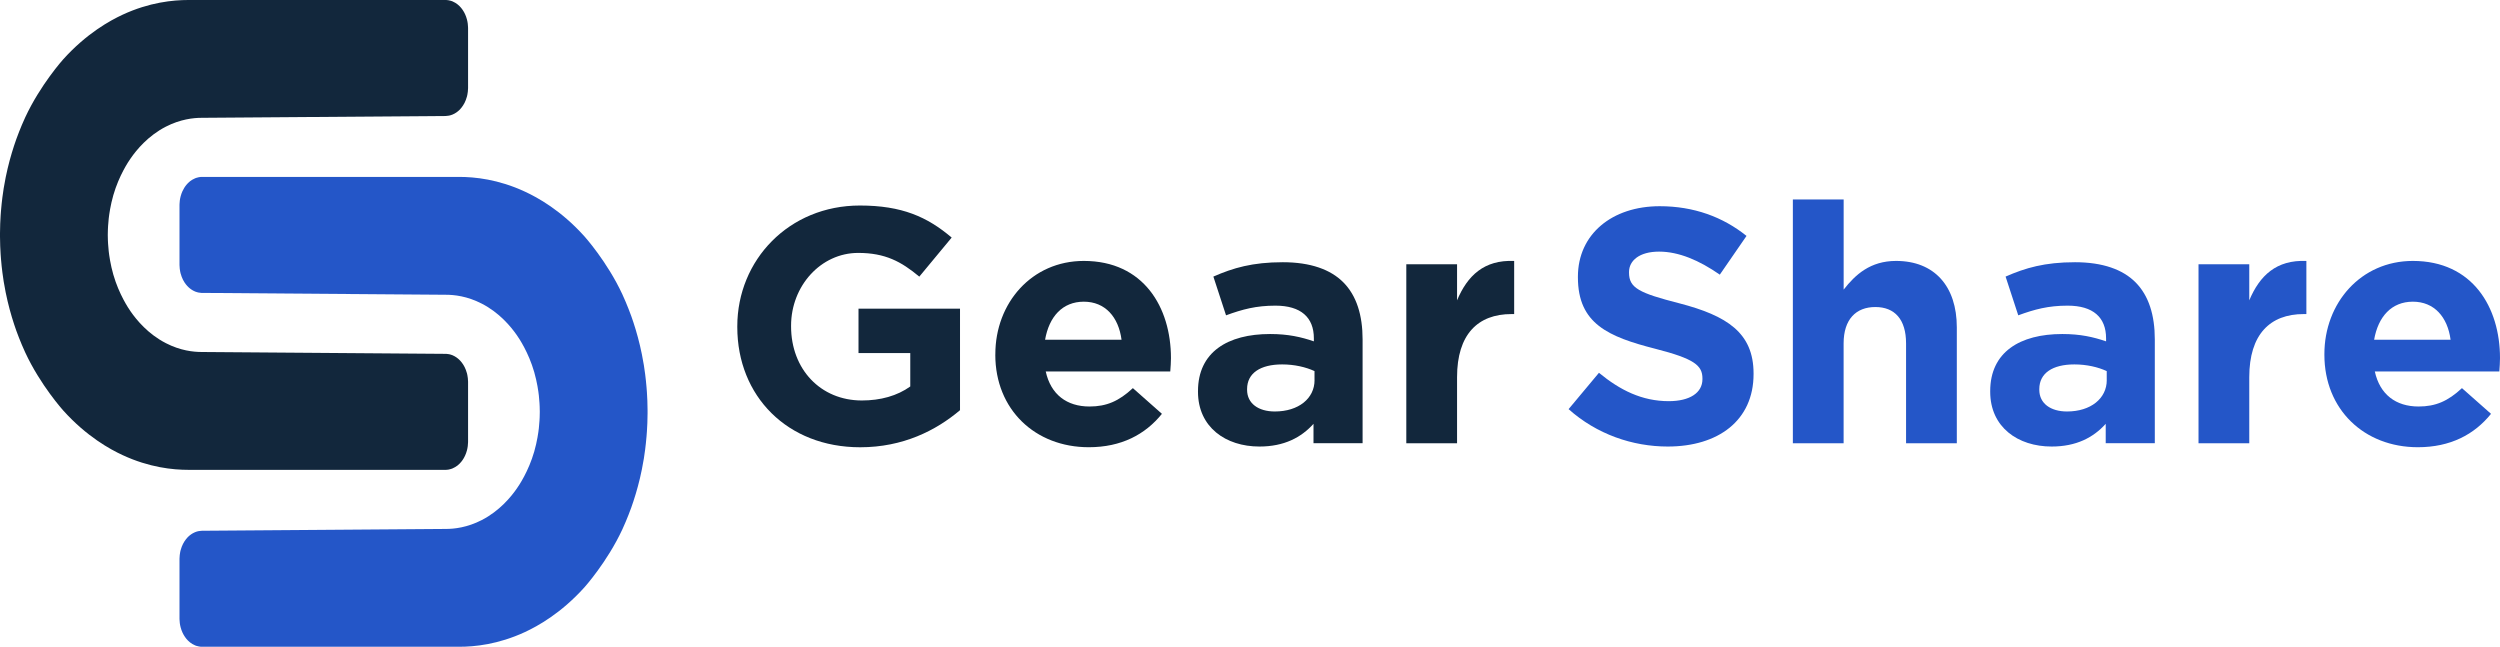
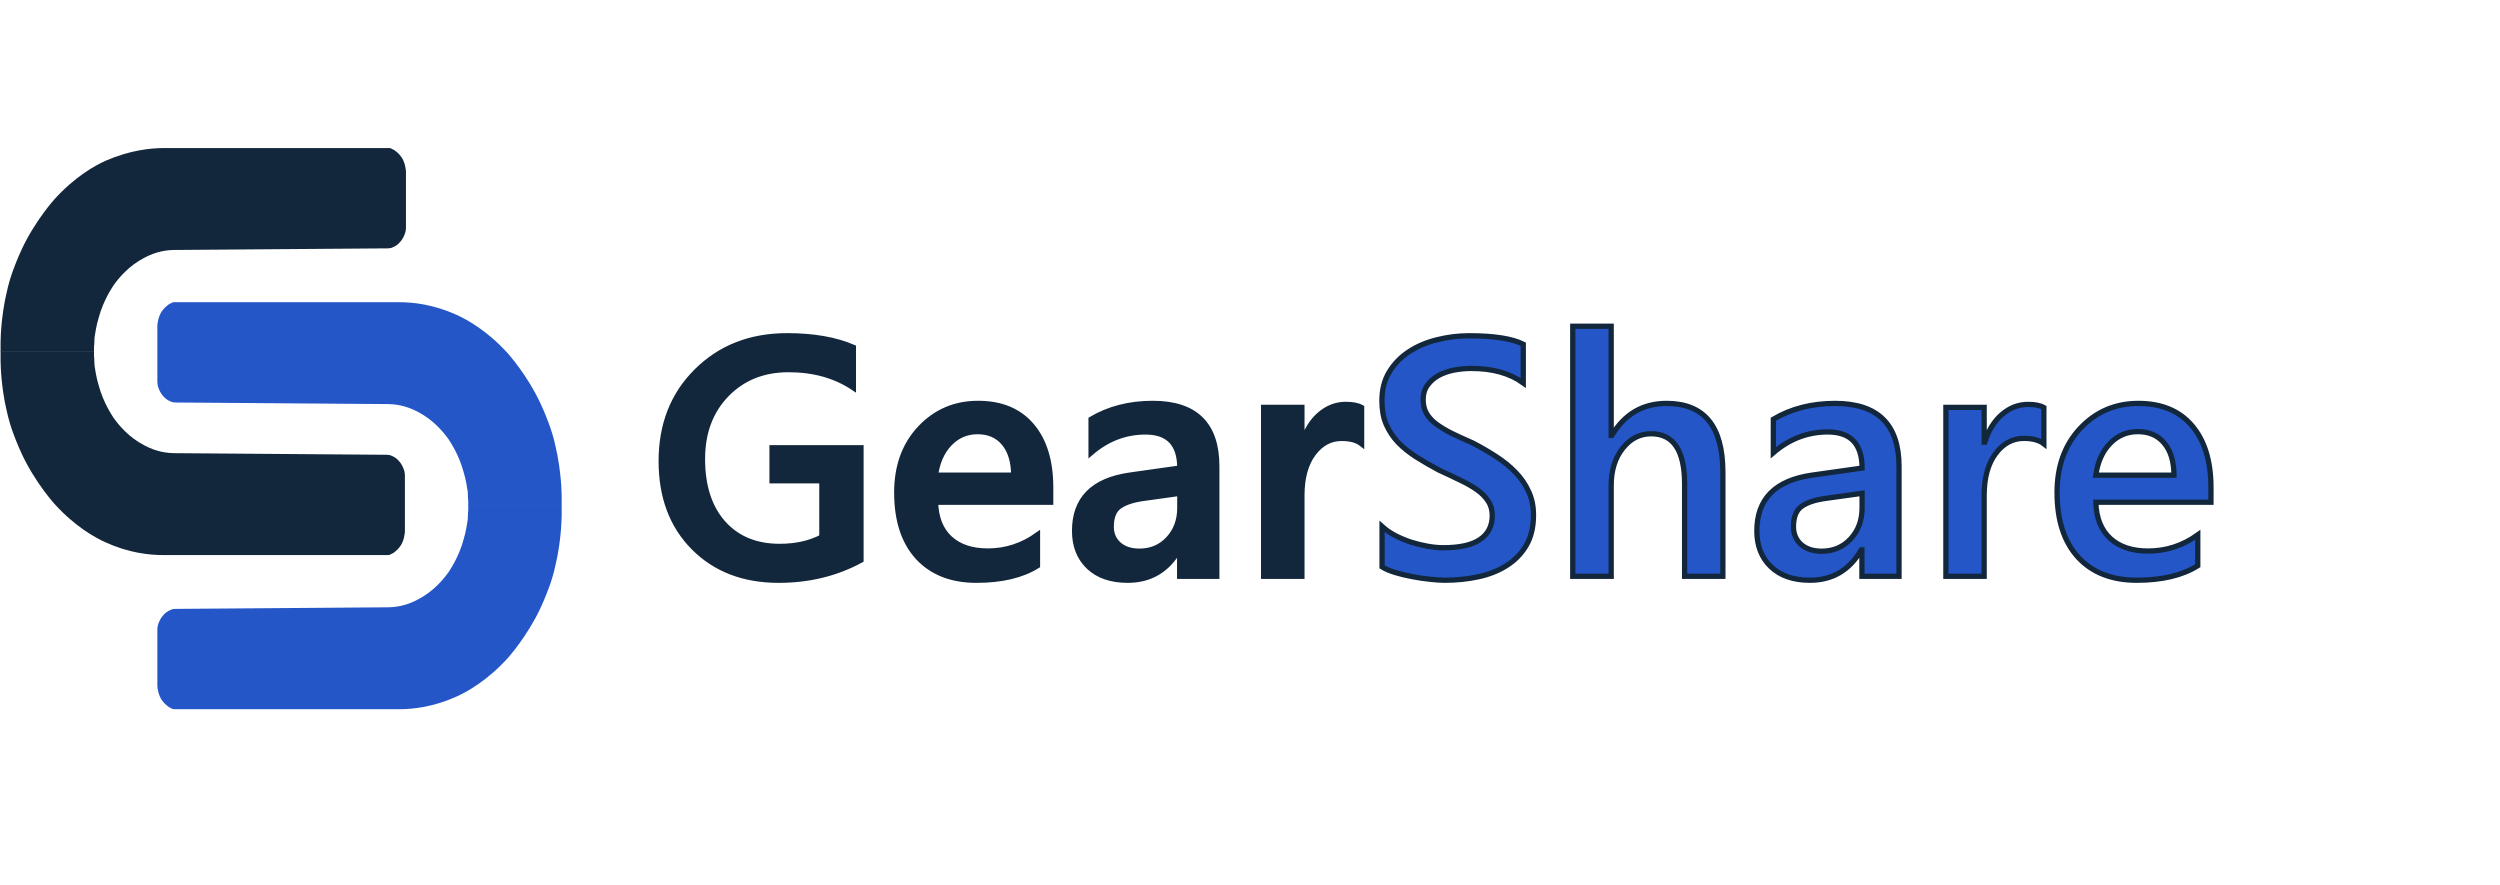
- <svg xmlns="http://www.w3.org/2000/svg" id="Layer_1" data-name="Layer 1" viewBox="0 0 617.7 159.8">
-   <g>
-     <path d="M182.17,80.81v-.17c0-16.42,12.79-29.86,30.28-29.86,10.39,0,16.66,2.8,22.69,7.92l-8,9.65c-4.45-3.71-8.41-5.86-15.1-5.86-9.24,0-16.58,8.17-16.58,17.98v.17c0,10.56,7.26,18.31,17.49,18.31,4.62,0,8.74-1.15,11.96-3.46v-8.25h-12.79v-10.97h25.08v25.08c-5.94,5.03-14.11,9.16-24.67,9.16-17.98,0-30.36-12.62-30.36-29.7Z" style="fill: #12273c;" />
-     <path d="M245.93,87.65v-.16c0-12.62,8.99-23.02,21.86-23.02,14.77,0,21.53,11.47,21.53,24.01,0,.99-.08,2.14-.17,3.3h-30.77c1.24,5.69,5.2,8.66,10.81,8.66,4.21,0,7.26-1.32,10.72-4.54l7.18,6.35c-4.13,5.12-10.06,8.25-18.07,8.25-13.28,0-23.1-9.32-23.1-22.85ZM277.11,83.94c-.74-5.61-4.04-9.4-9.32-9.4s-8.58,3.71-9.57,9.4h18.89Z" style="fill: #12273c;" />
-     <path d="M296,96.81v-.17c0-9.65,7.34-14.11,17.82-14.11,4.46,0,7.67.74,10.81,1.81v-.74c0-5.2-3.22-8.08-9.49-8.08-4.79,0-8.17.91-12.21,2.39l-3.13-9.57c4.87-2.14,9.65-3.55,17.16-3.55,6.85,0,11.8,1.81,14.93,4.95,3.3,3.3,4.78,8.17,4.78,14.11v25.66h-12.13v-4.79c-3.05,3.38-7.26,5.61-13.36,5.61-8.33,0-15.18-4.78-15.18-13.53ZM324.79,93.92v-2.23c-2.14-.99-4.95-1.65-8-1.65-5.36,0-8.66,2.14-8.66,6.1v.17c0,3.38,2.8,5.36,6.85,5.36,5.86,0,9.82-3.22,9.82-7.75Z" style="fill: #12273c;" />
-     <path d="M347.47,65.3h12.54v8.91c2.56-6.1,6.68-10.06,14.11-9.73v13.12h-.66c-8.33,0-13.45,5.03-13.45,15.59v16.33h-12.54v-44.22Z" style="fill: #12273c;" />
-     <path d="M387.56,101.1l7.51-8.99c5.2,4.29,10.64,7.01,17.24,7.01,5.2,0,8.33-2.06,8.33-5.44v-.16c0-3.22-1.98-4.87-11.63-7.34-11.63-2.97-19.14-6.19-19.14-17.65v-.17c0-10.48,8.41-17.41,20.21-17.41,8.41,0,15.59,2.64,21.45,7.34l-6.6,9.57c-5.11-3.55-10.15-5.69-15.01-5.69s-7.42,2.23-7.42,5.03v.16c0,3.8,2.47,5.03,12.46,7.59,11.72,3.05,18.31,7.26,18.31,17.32v.16c0,11.47-8.74,17.9-21.2,17.9-8.74,0-17.57-3.05-24.5-9.24Z" style="fill: #2456c8;" />
-     <path d="M442.99,49.29h12.54v22.27c2.89-3.71,6.6-7.09,12.95-7.09,9.49,0,15.01,6.27,15.01,16.42v28.63h-12.54v-24.67c0-5.94-2.8-8.99-7.59-8.99s-7.84,3.05-7.84,8.99v24.67h-12.54v-60.22Z" style="fill: #2456c8;" />
-     <path d="M491.74,96.81v-.17c0-9.65,7.34-14.11,17.82-14.11,4.46,0,7.67.74,10.81,1.81v-.74c0-5.2-3.22-8.08-9.49-8.08-4.79,0-8.17.91-12.21,2.39l-3.13-9.57c4.87-2.14,9.65-3.55,17.16-3.55,6.85,0,11.8,1.81,14.93,4.95,3.3,3.3,4.78,8.17,4.78,14.11v25.66h-12.13v-4.79c-3.05,3.38-7.26,5.61-13.36,5.61-8.33,0-15.18-4.78-15.18-13.53ZM520.53,93.92v-2.23c-2.14-.99-4.95-1.65-8-1.65-5.36,0-8.66,2.14-8.66,6.1v.17c0,3.38,2.8,5.36,6.85,5.36,5.86,0,9.82-3.22,9.82-7.75Z" style="fill: #2456c8;" />
-     <path d="M543.21,65.3h12.54v8.91c2.56-6.1,6.68-10.06,14.11-9.73v13.12h-.66c-8.33,0-13.45,5.03-13.45,15.59v16.33h-12.54v-44.22Z" style="fill: #2456c8;" />
-     <path d="M574.31,87.65v-.16c0-12.62,8.99-23.02,21.86-23.02,14.77,0,21.53,11.47,21.53,24.01,0,.99-.08,2.14-.16,3.3h-30.77c1.24,5.69,5.2,8.66,10.81,8.66,4.21,0,7.26-1.32,10.72-4.54l7.18,6.35c-4.12,5.12-10.06,8.25-18.07,8.25-13.28,0-23.1-9.32-23.1-22.85ZM605.49,83.94c-.74-5.61-4.04-9.4-9.32-9.4s-8.58,3.71-9.57,9.4h18.89Z" style="fill: #2456c8;" />
-   </g>
-   <g>
-     <path d="M160,101.34v.83c0,.35-.01,1.26-.05,2.35-.06,1.54-.16,2.81-.2,3.25-.2,2.42-.48,4.37-.66,5.5-.32,1.95-.67,3.61-.97,4.88-.66,2.78-1.42,5.22-2.15,7.27-.05.15-1.01,2.81-2.2,5.38-3.76,8.09-9.38,14.33-9.38,14.33-5.81,6.45-11.6,9.6-14.67,11.03-6.63,3.08-12.49,3.65-16.26,3.64h-63.59c-.11,0-.39,0-.72-.07-.44-.07-.79-.21-.93-.26-.51-.21-.93-.49-1.26-.74-.74-.58-1.21-1.26-1.45-1.66-.26-.41-.63-1.11-.88-2.07-.2-.75-.26-1.43-.27-1.9-.01-.11-.01-.21-.01-.27v-14.8c0-.15.01-.49.06-.9.06-.56.17-.99.21-1.16.17-.64.39-1.17.59-1.57.47-.92,1.01-1.51,1.33-1.82.33-.31.9-.78,1.66-1.09.61-.25,1.15-.32,1.53-.34.09-.01.16-.01.22-.01l60.22-.45c2.04,0,5.26-.34,8.86-2.19,4.4-2.27,7.22-5.71,8.68-7.82.53-.75,2.88-4.22,4.29-9.11.71-2.47,1.03-4.78,1.14-5.78.15-1.34.2-2.69.2-2.69.02-.54.03-.99.03-1.34s-.01-.81-.03-1.34c0,0-.05-1.36-.2-2.69-.11-1-.43-3.31-1.14-5.78-1.41-4.9-3.76-8.36-4.29-9.12-1.46-2.1-4.28-5.55-8.68-7.81-3.6-1.86-6.82-2.19-8.86-2.19l-60.22-.46h-.22c-.38-.02-.92-.1-1.53-.34-.76-.32-1.33-.78-1.66-1.1-.32-.3-.86-.89-1.33-1.81-.2-.41-.42-.93-.59-1.57-.04-.17-.15-.61-.21-1.16-.05-.41-.06-.75-.06-.9v-14.8c0-.07,0-.16.01-.28.01-.47.07-1.14.27-1.9.25-.95.62-1.65.88-2.07.24-.4.71-1.07,1.45-1.66.33-.25.75-.52,1.26-.73.14-.05.49-.19.93-.27.33-.06.61-.07.72-.07h63.59c3.77,0,9.63.56,16.26,3.65,3.07,1.42,8.86,4.57,14.67,11.03,0,0,5.62,6.23,9.38,14.33,1.19,2.57,2.15,5.23,2.2,5.37.73,2.05,1.49,4.49,2.15,7.28.3,1.27.65,2.92.97,4.88.18,1.12.46,3.07.66,5.49.04.45.14,1.71.2,3.26.04,1.09.05,1.99.05,2.34Z" style="fill: #2456c8;" />
-     <path d="M115.65,6.97v14.8c0,.15-.01.49-.06.9-.06.56-.17.99-.21,1.16-.17.64-.39,1.17-.59,1.57-.47.92-1.01,1.51-1.33,1.82-.33.31-.9.78-1.66,1.09-.61.25-1.15.32-1.53.34-.09.01-.16.01-.22.01l-60.22.45c-2.04,0-5.26.34-8.86,2.19-4.4,2.27-7.22,5.71-8.68,7.82-.53.75-2.88,4.22-4.29,9.11-.71,2.47-1.03,4.78-1.14,5.78-.15,1.34-.2,2.69-.2,2.69-.02.54-.03.99-.03,1.34s.01.81.03,1.34c0,0,.05,1.36.2,2.69.11,1,.43,3.31,1.14,5.78,1.41,4.9,3.76,8.36,4.29,9.12,1.46,2.1,4.28,5.55,8.68,7.81,3.6,1.86,6.82,2.19,8.86,2.19l60.22.46h.22c.38.02.92.1,1.53.34.76.32,1.33.78,1.66,1.1.32.3.86.89,1.33,1.81.2.41.42.93.59,1.57.04.17.15.61.21,1.16.05.41.06.75.06.9v14.8c0,.07,0,.16-.01.28-.01.47-.07,1.14-.27,1.9-.25.95-.62,1.65-.88,2.07-.24.4-.71,1.07-1.45,1.66-.33.25-.75.52-1.26.73-.14.05-.49.19-.93.27-.33.06-.61.07-.72.07h-63.59c-3.77,0-9.63-.56-16.26-3.65-3.07-1.42-8.86-4.57-14.67-11.03,0,0-5.62-6.23-9.38-14.33-1.19-2.57-2.15-5.23-2.2-5.37-.73-2.05-1.49-4.49-2.15-7.28-.3-1.27-.65-2.92-.97-4.88-.18-1.12-.46-3.07-.66-5.49-.04-.45-.14-1.71-.2-3.26-.04-1.09-.05-1.99-.05-2.34v-.83c0-.35.01-1.26.05-2.35.06-1.54.16-2.81.2-3.25.2-2.42.48-4.37.66-5.5.32-1.95.67-3.61.97-4.88.66-2.78,1.42-5.22,2.15-7.27.05-.15,1.01-2.81,2.2-5.38,3.76-8.09,9.38-14.33,9.38-14.33,5.81-6.45,11.6-9.6,14.67-11.03C36.91.56,42.77,0,46.54,0h63.59c.11,0,.39.01.72.07.44.07.79.21.93.26.51.21.93.49,1.26.74.74.58,1.21,1.26,1.45,1.66.26.41.63,1.11.88,2.07.2.75.26,1.43.27,1.9.01.11.01.21.01.27Z" style="fill: #12273c;" />
-   </g>
+ <svg xmlns="http://www.w3.org/2000/svg" width="130" height="46" viewBox="0 0 130 46" fill="none">
+   <path d="M9.143 31.662L20.122 31.58C20.506 31.58 21.083 31.525 21.741 31.168C22.537 30.757 23.059 30.125 23.333 29.741C23.416 29.604 23.855 28.973 24.102 28.067C24.239 27.628 24.294 27.188 24.322 27.024C24.322 26.777 24.349 26.53 24.349 26.53C24.349 26.42 24.349 26.337 24.349 26.282H29.207C29.207 26.282 29.207 26.337 29.207 26.365C29.207 26.42 29.207 26.584 29.207 26.804C29.207 27.078 29.18 27.326 29.18 27.408C29.152 27.847 29.098 28.204 29.07 28.424C29.015 28.78 28.96 29.082 28.905 29.302C28.796 29.823 28.658 30.262 28.521 30.619C28.521 30.619 28.329 31.141 28.109 31.608C27.423 33.09 26.408 34.215 26.408 34.215C25.337 35.395 24.294 35.972 23.745 36.219C22.537 36.768 21.467 36.878 20.781 36.878H9.197C9.197 36.878 9.115 36.878 9.06 36.878C8.978 36.878 8.923 36.85 8.896 36.823C8.813 36.795 8.731 36.74 8.676 36.685C8.539 36.576 8.456 36.466 8.401 36.383C8.347 36.301 8.292 36.191 8.237 35.999C8.209 35.862 8.182 35.752 8.182 35.642C8.182 35.642 8.182 35.615 8.182 35.587V32.898C8.182 32.898 8.182 32.815 8.182 32.733C8.182 32.623 8.209 32.541 8.209 32.513C8.237 32.404 8.292 32.294 8.319 32.239C8.401 32.074 8.511 31.964 8.566 31.909C8.621 31.855 8.731 31.772 8.868 31.717C8.978 31.662 9.088 31.662 9.143 31.662H9.17Z" fill="#2456C8" />
+   <path d="M9.143 20.93L20.122 21.012C20.506 21.012 21.083 21.067 21.741 21.424C22.537 21.836 23.059 22.467 23.333 22.852C23.416 22.989 23.855 23.62 24.102 24.526C24.239 24.965 24.294 25.404 24.322 25.569C24.322 25.816 24.349 26.063 24.349 26.063C24.349 26.173 24.349 26.255 24.349 26.31H29.207C29.207 26.31 29.207 26.255 29.207 26.228C29.207 26.173 29.207 26.008 29.207 25.788C29.207 25.514 29.18 25.267 29.18 25.185C29.152 24.745 29.098 24.389 29.07 24.169C29.015 23.812 28.96 23.51 28.905 23.291C28.796 22.769 28.658 22.33 28.521 21.973C28.521 21.973 28.329 21.452 28.109 20.985C27.423 19.503 26.408 18.377 26.408 18.377C25.337 17.197 24.294 16.621 23.745 16.374C22.537 15.825 21.467 15.715 20.781 15.715H9.197C9.197 15.715 9.115 15.715 9.06 15.715C8.978 15.715 8.923 15.742 8.896 15.77C8.813 15.797 8.731 15.852 8.676 15.907C8.539 16.017 8.456 16.127 8.401 16.209C8.347 16.291 8.292 16.401 8.237 16.593C8.209 16.73 8.182 16.84 8.182 16.95C8.182 16.95 8.182 16.977 8.182 17.005V19.695C8.182 19.695 8.182 19.777 8.182 19.86C8.182 19.969 8.209 20.052 8.209 20.079C8.237 20.189 8.292 20.299 8.319 20.354C8.401 20.518 8.511 20.628 8.566 20.683C8.621 20.738 8.731 20.82 8.868 20.875C8.978 20.93 9.088 20.93 9.143 20.93H9.17Z" fill="#2456C8" />
+   <path d="M20.095 12.915L9.115 12.998C8.731 12.998 8.154 13.052 7.496 13.409C6.7 13.821 6.178 14.452 5.904 14.837C5.821 14.974 5.382 15.605 5.135 16.511C4.998 16.95 4.943 17.389 4.916 17.554C4.916 17.801 4.888 18.048 4.888 18.048C4.888 18.158 4.888 18.24 4.888 18.295H0.03C0.03 18.295 0.03 18.24 0.03 18.213C0.03 18.158 0.03 17.993 0.03 17.773C0.03 17.499 0.057 17.252 0.057 17.17C0.085 16.73 0.14 16.374 0.167 16.154C0.222 15.797 0.277 15.495 0.332 15.276C0.442 14.754 0.579 14.315 0.716 13.958C0.716 13.958 0.908 13.437 1.128 12.97C1.814 11.488 2.83 10.363 2.83 10.363C3.9 9.182 4.943 8.606 5.492 8.359C6.755 7.81 7.825 7.7 8.511 7.7H20.095C20.095 7.7 20.177 7.7 20.232 7.7C20.314 7.7 20.369 7.727 20.396 7.755C20.479 7.782 20.561 7.837 20.616 7.892C20.753 8.002 20.836 8.112 20.89 8.194C20.945 8.276 21 8.386 21.055 8.578C21.083 8.716 21.11 8.825 21.11 8.935C21.11 8.935 21.11 8.963 21.11 8.99V11.68C21.11 11.68 21.11 11.762 21.11 11.845C21.11 11.954 21.083 12.037 21.083 12.064C21.055 12.174 21 12.284 20.973 12.339C20.89 12.504 20.781 12.613 20.726 12.668C20.671 12.723 20.561 12.805 20.424 12.86C20.314 12.915 20.204 12.915 20.149 12.915H20.122" fill="#12273C" />
+   <path d="M20.095 23.648L9.115 23.565C8.731 23.565 8.154 23.51 7.496 23.153C6.7 22.742 6.178 22.11 5.904 21.726C5.821 21.589 5.382 20.957 5.135 20.052C4.998 19.613 4.943 19.173 4.916 19.009C4.916 18.762 4.888 18.515 4.888 18.515C4.888 18.405 4.888 18.323 4.888 18.268H0.03C0.03 18.268 0.03 18.323 0.03 18.35C0.03 18.405 0.03 18.57 0.03 18.789C0.03 19.064 0.057 19.311 0.057 19.393C0.085 19.832 0.14 20.189 0.167 20.409C0.222 20.765 0.277 21.067 0.332 21.287C0.442 21.808 0.579 22.248 0.716 22.604C0.716 22.604 0.908 23.126 1.128 23.593C1.814 25.075 2.83 26.2 2.83 26.2C3.9 27.381 4.943 27.957 5.492 28.204C6.7 28.753 7.77 28.863 8.456 28.863H20.04C20.04 28.863 20.122 28.863 20.177 28.863C20.259 28.863 20.314 28.835 20.342 28.808C20.424 28.78 20.506 28.725 20.561 28.671C20.698 28.561 20.781 28.451 20.836 28.369C20.89 28.286 20.945 28.177 21 27.984C21.028 27.847 21.055 27.737 21.055 27.628C21.055 27.628 21.055 27.6 21.055 27.573V24.883C21.055 24.883 21.055 24.8 21.055 24.718C21.055 24.608 21.028 24.526 21.028 24.498C21 24.389 20.945 24.279 20.918 24.224C20.836 24.059 20.726 23.949 20.671 23.895C20.616 23.84 20.506 23.757 20.369 23.702C20.259 23.648 20.149 23.648 20.095 23.648H20.067Z" fill="#12273C" />
+   <path d="M44.771 29.126C43.49 29.823 42.063 30.172 40.49 30.172C38.672 30.172 37.2 29.606 36.073 28.474C34.946 27.342 34.383 25.843 34.383 23.979C34.383 22.075 34.998 20.514 36.227 19.296C37.462 18.072 39.029 17.46 40.928 17.46C42.295 17.46 43.444 17.66 44.376 18.061V20.162C43.432 19.533 42.309 19.219 41.005 19.219C39.696 19.219 38.62 19.65 37.78 20.514C36.945 21.377 36.528 22.495 36.528 23.868C36.528 25.28 36.888 26.392 37.608 27.204C38.329 28.011 39.307 28.414 40.542 28.414C41.388 28.414 42.12 28.251 42.738 27.925V25H40.147V23.284H44.771V29.126ZM54.635 26.115H48.648C48.671 26.927 48.919 27.553 49.394 27.994C49.874 28.434 50.532 28.654 51.367 28.654C52.305 28.654 53.165 28.374 53.949 27.813V29.417C53.148 29.921 52.09 30.172 50.775 30.172C49.483 30.172 48.468 29.775 47.73 28.98C46.998 28.179 46.632 27.056 46.632 25.609C46.632 24.242 47.035 23.13 47.841 22.272C48.653 21.409 49.66 20.977 50.861 20.977C52.062 20.977 52.991 21.363 53.648 22.135C54.306 22.907 54.635 23.979 54.635 25.352V26.115ZM52.714 24.708C52.708 23.994 52.539 23.439 52.207 23.044C51.876 22.644 51.418 22.444 50.835 22.444C50.263 22.444 49.777 22.652 49.377 23.07C48.982 23.487 48.739 24.034 48.648 24.708H52.714ZM63.273 29.966H61.343V28.594H61.308C60.702 29.646 59.813 30.172 58.641 30.172C57.777 30.172 57.099 29.938 56.608 29.469C56.122 29 55.879 28.38 55.879 27.608C55.879 25.949 56.834 24.983 58.744 24.708L61.351 24.339C61.351 23.087 60.756 22.461 59.567 22.461C58.52 22.461 57.577 22.821 56.736 23.542V21.8C57.663 21.252 58.732 20.977 59.944 20.977C62.163 20.977 63.273 22.069 63.273 24.254V29.966ZM61.351 25.652L59.507 25.909C58.935 25.983 58.503 26.124 58.212 26.329C57.926 26.53 57.783 26.884 57.783 27.393C57.783 27.765 57.914 28.071 58.177 28.311C58.446 28.545 58.804 28.663 59.25 28.663C59.856 28.663 60.356 28.451 60.751 28.028C61.151 27.599 61.351 27.061 61.351 26.415V25.652ZM70.804 23.078C70.564 22.89 70.218 22.796 69.766 22.796C69.177 22.796 68.685 23.061 68.29 23.593C67.896 24.125 67.699 24.848 67.699 25.763V29.966H65.709V21.183H67.699V22.993H67.733C67.927 22.375 68.225 21.895 68.625 21.552C69.031 21.203 69.483 21.029 69.98 21.029C70.341 21.029 70.615 21.083 70.804 21.192V23.078Z" fill="#12273C" />
+   <path d="M71.867 29.477V27.376C72.056 27.547 72.279 27.702 72.536 27.839C72.799 27.976 73.077 28.094 73.368 28.191C73.66 28.282 73.952 28.354 74.243 28.405C74.535 28.457 74.804 28.482 75.05 28.482C75.907 28.482 76.545 28.34 76.962 28.053C77.385 27.768 77.597 27.353 77.597 26.81C77.597 26.518 77.526 26.267 77.383 26.055C77.245 25.838 77.051 25.64 76.799 25.463C76.548 25.286 76.25 25.117 75.907 24.957C75.57 24.791 75.207 24.62 74.818 24.442C74.4 24.219 74.012 23.994 73.651 23.765C73.291 23.536 72.977 23.284 72.708 23.01C72.445 22.73 72.236 22.415 72.082 22.066C71.933 21.718 71.859 21.309 71.859 20.84C71.859 20.262 71.987 19.762 72.245 19.339C72.508 18.91 72.851 18.558 73.274 18.284C73.703 18.003 74.189 17.798 74.732 17.666C75.275 17.529 75.83 17.46 76.396 17.46C77.683 17.46 78.621 17.606 79.21 17.898V19.913C78.512 19.41 77.614 19.159 76.516 19.159C76.213 19.159 75.91 19.187 75.607 19.244C75.31 19.302 75.041 19.396 74.801 19.527C74.566 19.659 74.375 19.828 74.226 20.034C74.077 20.239 74.003 20.488 74.003 20.78C74.003 21.054 74.06 21.291 74.175 21.492C74.289 21.692 74.455 21.875 74.672 22.041C74.895 22.206 75.164 22.369 75.478 22.53C75.799 22.684 76.168 22.853 76.585 23.036C77.014 23.259 77.417 23.493 77.794 23.739C78.177 23.985 78.512 24.256 78.798 24.554C79.09 24.851 79.318 25.183 79.484 25.549C79.656 25.909 79.742 26.321 79.742 26.784C79.742 27.407 79.616 27.933 79.364 28.362C79.112 28.791 78.772 29.14 78.343 29.409C77.92 29.678 77.431 29.872 76.877 29.992C76.322 30.112 75.736 30.172 75.118 30.172C74.912 30.172 74.658 30.155 74.355 30.121C74.057 30.092 73.751 30.046 73.437 29.983C73.123 29.926 72.825 29.855 72.545 29.769C72.265 29.683 72.039 29.586 71.867 29.477ZM89.589 29.966H87.599V25.163C87.599 23.424 87.018 22.555 85.857 22.555C85.274 22.555 84.782 22.807 84.382 23.31C83.982 23.813 83.782 24.457 83.782 25.24V29.966H81.783V16.963H83.782V22.641H83.816C84.479 21.532 85.428 20.977 86.664 20.977C88.614 20.977 89.589 22.169 89.589 24.554V29.966ZM98.749 29.966H96.82V28.594H96.785C96.179 29.646 95.29 30.172 94.118 30.172C93.254 30.172 92.576 29.938 92.085 29.469C91.599 29 91.356 28.38 91.356 27.608C91.356 25.949 92.311 24.983 94.221 24.708L96.828 24.339C96.828 23.087 96.233 22.461 95.044 22.461C93.998 22.461 93.054 22.821 92.213 23.542V21.8C93.14 21.252 94.209 20.977 95.421 20.977C97.64 20.977 98.749 22.069 98.749 24.254V29.966ZM96.828 25.652L94.984 25.909C94.412 25.983 93.98 26.124 93.689 26.329C93.403 26.53 93.26 26.884 93.26 27.393C93.26 27.765 93.391 28.071 93.654 28.311C93.923 28.545 94.281 28.663 94.727 28.663C95.333 28.663 95.833 28.451 96.228 28.028C96.628 27.599 96.828 27.061 96.828 26.415V25.652ZM106.281 23.078C106.04 22.89 105.694 22.796 105.243 22.796C104.654 22.796 104.162 23.061 103.767 23.593C103.373 24.125 103.176 24.848 103.176 25.763V29.966H101.186V21.183H103.176V22.993H103.21C103.404 22.375 103.702 21.895 104.102 21.552C104.508 21.203 104.96 21.029 105.457 21.029C105.817 21.029 106.092 21.083 106.281 21.192V23.078ZM114.97 26.115H108.983C109.005 26.927 109.254 27.553 109.729 27.994C110.209 28.434 110.867 28.654 111.702 28.654C112.64 28.654 113.5 28.374 114.284 27.813V29.417C113.483 29.921 112.425 30.172 111.11 30.172C109.817 30.172 108.802 29.775 108.065 28.98C107.333 28.179 106.967 27.056 106.967 25.609C106.967 24.242 107.37 23.13 108.176 22.272C108.988 21.409 109.995 20.977 111.196 20.977C112.396 20.977 113.326 21.363 113.983 22.135C114.641 22.907 114.97 23.979 114.97 25.352V26.115ZM113.048 24.708C113.043 23.994 112.874 23.439 112.542 23.044C112.211 22.644 111.753 22.444 111.17 22.444C110.598 22.444 110.112 22.652 109.712 23.07C109.317 23.487 109.074 24.034 108.983 24.708H113.048Z" fill="#2456C8" />
+   <path d="M44.771 29.126C43.49 29.823 42.063 30.172 40.49 30.172C38.672 30.172 37.2 29.606 36.073 28.474C34.946 27.342 34.383 25.843 34.383 23.979C34.383 22.075 34.998 20.514 36.227 19.296C37.462 18.072 39.029 17.46 40.928 17.46C42.295 17.46 43.444 17.66 44.376 18.061V20.162C43.432 19.533 42.309 19.219 41.005 19.219C39.696 19.219 38.62 19.65 37.78 20.514C36.945 21.377 36.528 22.495 36.528 23.868C36.528 25.28 36.888 26.392 37.608 27.204C38.329 28.011 39.307 28.414 40.542 28.414C41.388 28.414 42.12 28.251 42.738 27.925V25H40.147V23.284H44.771V29.126ZM54.635 26.115H48.648C48.671 26.927 48.919 27.553 49.394 27.994C49.874 28.434 50.532 28.654 51.367 28.654C52.305 28.654 53.165 28.374 53.949 27.813V29.417C53.148 29.921 52.09 30.172 50.775 30.172C49.483 30.172 48.468 29.775 47.73 28.98C46.998 28.179 46.632 27.056 46.632 25.609C46.632 24.242 47.035 23.13 47.841 22.272C48.653 21.409 49.66 20.977 50.861 20.977C52.062 20.977 52.991 21.363 53.648 22.135C54.306 22.907 54.635 23.979 54.635 25.352V26.115ZM52.714 24.708C52.708 23.994 52.539 23.439 52.207 23.044C51.876 22.644 51.418 22.444 50.835 22.444C50.263 22.444 49.777 22.652 49.377 23.07C48.982 23.487 48.739 24.034 48.648 24.708H52.714ZM63.273 29.966H61.343V28.594H61.308C60.702 29.646 59.813 30.172 58.641 30.172C57.777 30.172 57.099 29.938 56.608 29.469C56.122 29 55.879 28.38 55.879 27.608C55.879 25.949 56.834 24.983 58.744 24.708L61.351 24.339C61.351 23.087 60.756 22.461 59.567 22.461C58.52 22.461 57.577 22.821 56.736 23.542V21.8C57.663 21.252 58.732 20.977 59.944 20.977C62.163 20.977 63.273 22.069 63.273 24.254V29.966ZM61.351 25.652L59.507 25.909C58.935 25.983 58.503 26.124 58.212 26.329C57.926 26.53 57.783 26.884 57.783 27.393C57.783 27.765 57.914 28.071 58.177 28.311C58.446 28.545 58.804 28.663 59.25 28.663C59.856 28.663 60.356 28.451 60.751 28.028C61.151 27.599 61.351 27.061 61.351 26.415V25.652ZM70.804 23.078C70.564 22.89 70.218 22.796 69.766 22.796C69.177 22.796 68.685 23.061 68.29 23.593C67.896 24.125 67.699 24.848 67.699 25.763V29.966H65.709V21.183H67.699V22.993H67.733C67.927 22.375 68.225 21.895 68.625 21.552C69.031 21.203 69.483 21.029 69.98 21.029C70.341 21.029 70.615 21.083 70.804 21.192V23.078ZM71.867 29.477V27.376C72.056 27.547 72.279 27.702 72.536 27.839C72.799 27.976 73.077 28.094 73.368 28.191C73.66 28.282 73.952 28.354 74.243 28.405C74.535 28.457 74.804 28.482 75.05 28.482C75.907 28.482 76.545 28.34 76.962 28.053C77.385 27.768 77.597 27.353 77.597 26.81C77.597 26.518 77.526 26.267 77.383 26.055C77.245 25.838 77.051 25.64 76.799 25.463C76.548 25.286 76.25 25.117 75.907 24.957C75.57 24.791 75.207 24.62 74.818 24.442C74.4 24.219 74.012 23.994 73.651 23.765C73.291 23.536 72.977 23.284 72.708 23.01C72.445 22.73 72.236 22.415 72.082 22.066C71.933 21.718 71.859 21.309 71.859 20.84C71.859 20.262 71.987 19.762 72.245 19.339C72.508 18.91 72.851 18.558 73.274 18.284C73.703 18.003 74.189 17.798 74.732 17.666C75.275 17.529 75.83 17.46 76.396 17.46C77.683 17.46 78.621 17.606 79.21 17.898V19.913C78.512 19.41 77.614 19.159 76.516 19.159C76.213 19.159 75.91 19.187 75.607 19.244C75.31 19.302 75.041 19.396 74.801 19.527C74.566 19.659 74.375 19.828 74.226 20.034C74.077 20.239 74.003 20.488 74.003 20.78C74.003 21.054 74.06 21.291 74.175 21.492C74.289 21.692 74.455 21.875 74.672 22.041C74.895 22.206 75.164 22.369 75.478 22.53C75.799 22.684 76.168 22.853 76.585 23.036C77.014 23.259 77.417 23.493 77.794 23.739C78.177 23.985 78.512 24.256 78.798 24.554C79.09 24.851 79.318 25.183 79.484 25.549C79.656 25.909 79.742 26.321 79.742 26.784C79.742 27.407 79.616 27.933 79.364 28.362C79.112 28.791 78.772 29.14 78.343 29.409C77.92 29.678 77.431 29.872 76.877 29.992C76.322 30.112 75.736 30.172 75.118 30.172C74.912 30.172 74.658 30.155 74.355 30.121C74.057 30.092 73.751 30.046 73.437 29.983C73.123 29.926 72.825 29.855 72.545 29.769C72.265 29.683 72.039 29.586 71.867 29.477ZM89.589 29.966H87.599V25.163C87.599 23.424 87.018 22.555 85.857 22.555C85.274 22.555 84.782 22.807 84.382 23.31C83.982 23.813 83.782 24.457 83.782 25.24V29.966H81.783V16.963H83.782V22.641H83.816C84.479 21.532 85.428 20.977 86.664 20.977C88.614 20.977 89.589 22.169 89.589 24.554V29.966ZM98.749 29.966H96.82V28.594H96.785C96.179 29.646 95.29 30.172 94.118 30.172C93.254 30.172 92.576 29.938 92.085 29.469C91.599 29 91.356 28.38 91.356 27.608C91.356 25.949 92.311 24.983 94.221 24.708L96.828 24.339C96.828 23.087 96.233 22.461 95.044 22.461C93.998 22.461 93.054 22.821 92.213 23.542V21.8C93.14 21.252 94.209 20.977 95.421 20.977C97.64 20.977 98.749 22.069 98.749 24.254V29.966ZM96.828 25.652L94.984 25.909C94.412 25.983 93.98 26.124 93.689 26.329C93.403 26.53 93.26 26.884 93.26 27.393C93.26 27.765 93.391 28.071 93.654 28.311C93.923 28.545 94.281 28.663 94.727 28.663C95.333 28.663 95.833 28.451 96.228 28.028C96.628 27.599 96.828 27.061 96.828 26.415V25.652ZM106.281 23.078C106.04 22.89 105.694 22.796 105.243 22.796C104.654 22.796 104.162 23.061 103.767 23.593C103.373 24.125 103.176 24.848 103.176 25.763V29.966H101.186V21.183H103.176V22.993H103.21C103.404 22.375 103.702 21.895 104.102 21.552C104.508 21.203 104.96 21.029 105.457 21.029C105.817 21.029 106.092 21.083 106.281 21.192V23.078ZM114.97 26.115H108.983C109.005 26.927 109.254 27.553 109.729 27.994C110.209 28.434 110.867 28.654 111.702 28.654C112.64 28.654 113.5 28.374 114.284 27.813V29.417C113.483 29.921 112.425 30.172 111.11 30.172C109.817 30.172 108.802 29.775 108.065 28.98C107.333 28.179 106.967 27.056 106.967 25.609C106.967 24.242 107.37 23.13 108.176 22.272C108.988 21.409 109.995 20.977 111.196 20.977C112.396 20.977 113.326 21.363 113.983 22.135C114.641 22.907 114.97 23.979 114.97 25.352V26.115ZM113.048 24.708C113.043 23.994 112.874 23.439 112.542 23.044C112.211 22.644 111.753 22.444 111.17 22.444C110.598 22.444 110.112 22.652 109.712 23.07C109.317 23.487 109.074 24.034 108.983 24.708H113.048Z" stroke-width="0.274" stroke-miterlimit="10" stroke="#12273C" />
</svg>
